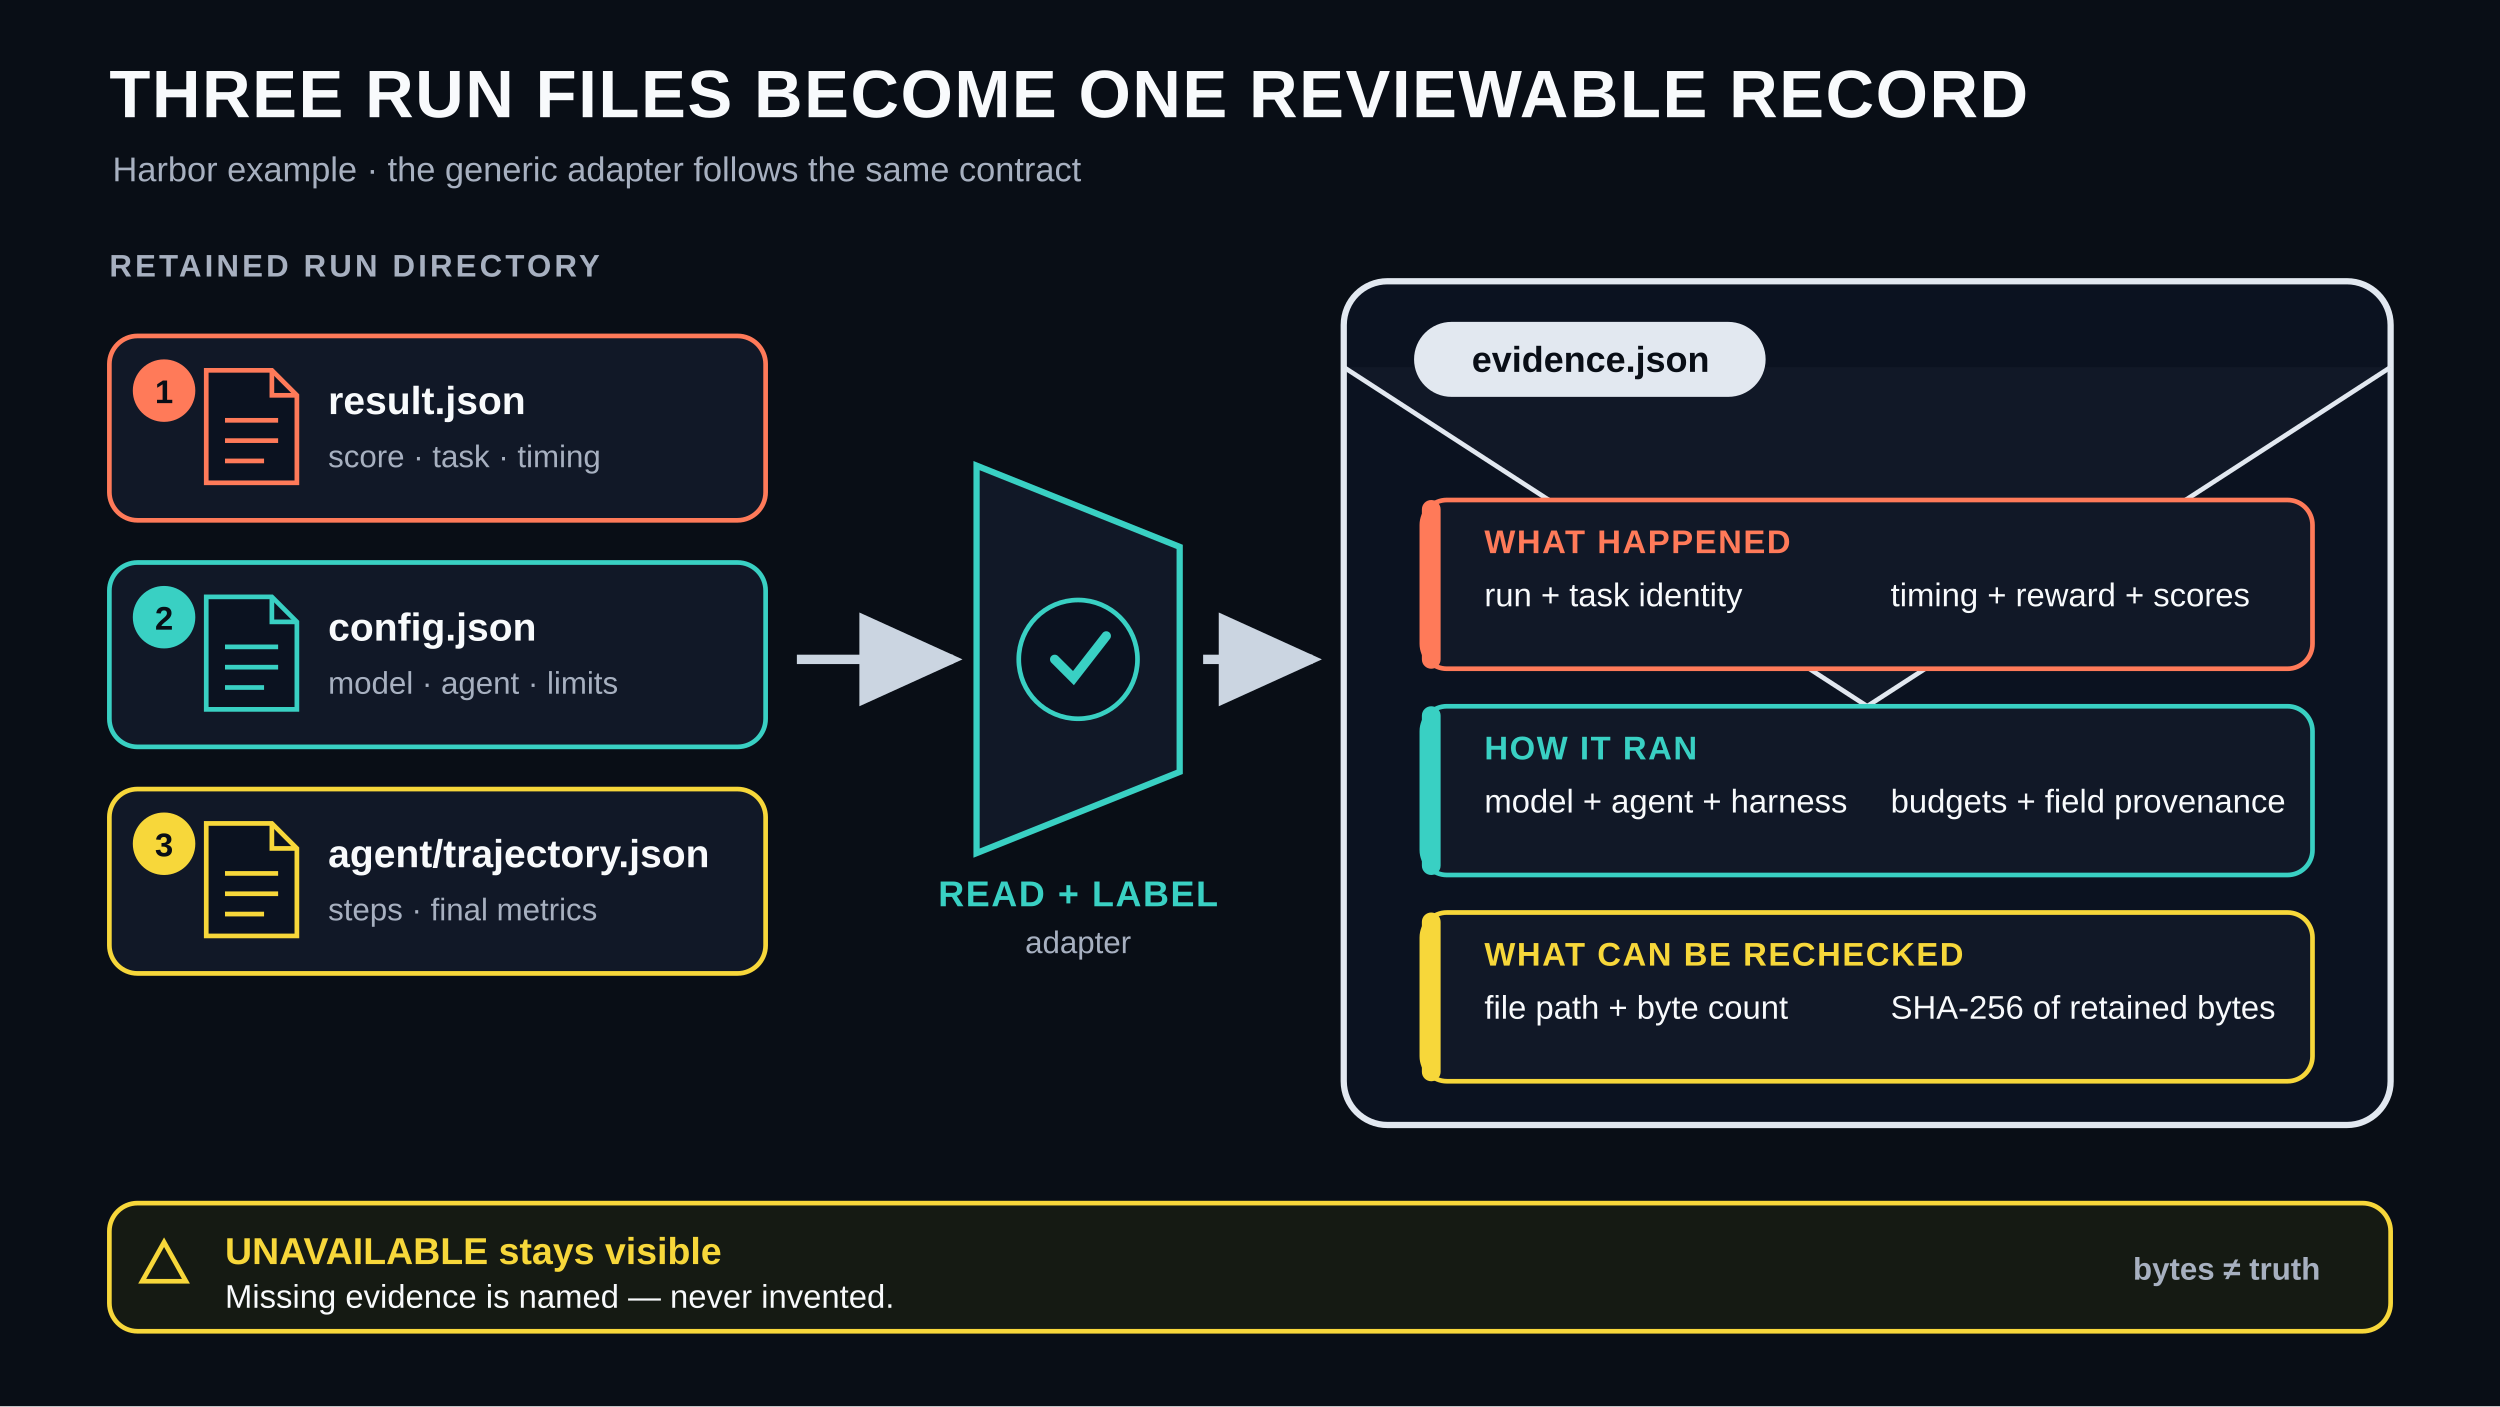
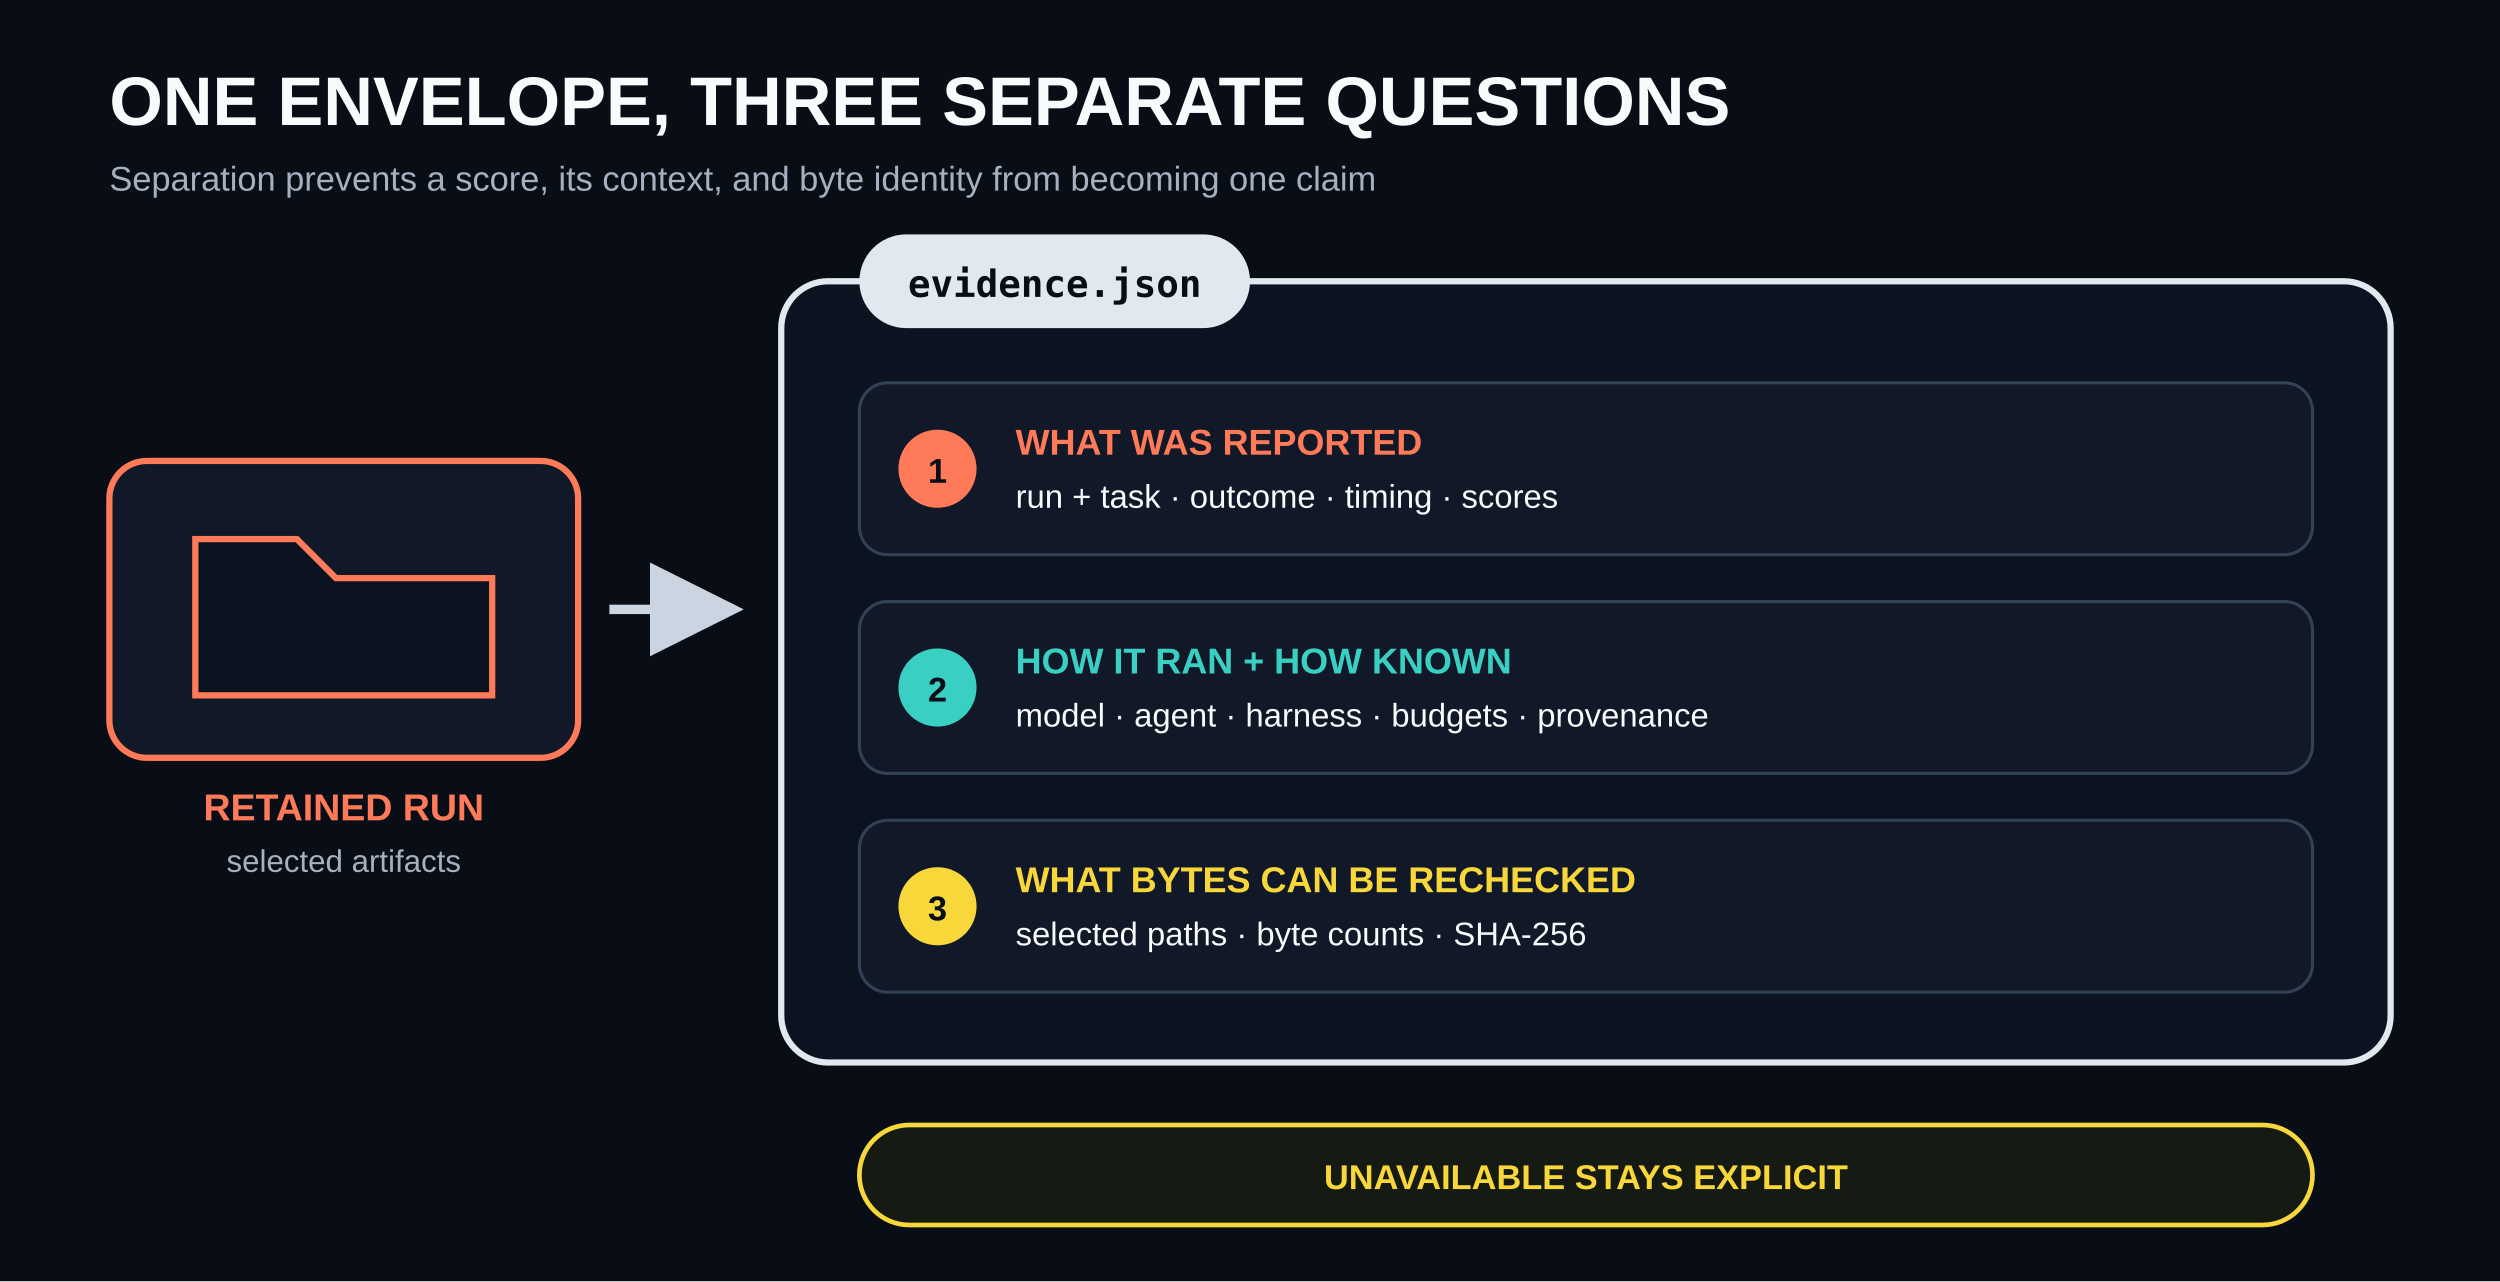
- <svg xmlns="http://www.w3.org/2000/svg" width="1600" height="900" viewBox="0 0 1600 900" role="img" aria-labelledby="figure-title figure-desc">
+ <svg xmlns="http://www.w3.org/2000/svg" width="1600" height="820" viewBox="0 0 1600 820" role="img" aria-labelledby="figure-title figure-desc">
  <defs>
-     <marker id="arrow" markerWidth="12" markerHeight="12" refX="10" refY="5" orient="auto">
-       <path d="M0 0 L0 10 L11 5 Z" fill="#CBD5E1" />
+     <marker id="arrow" markerWidth="11" markerHeight="11" refX="9" refY="5" orient="auto">
+       <path d="M0 0 L0 10 L10 5 Z" fill="#CBD5E1" />
    </marker>
-     <filter id="glow" x="-50%" y="-50%" width="200%" height="200%">
-       <feGaussianBlur stdDeviation="7" result="blur" />
-       <feMerge>
-         <feMergeNode in="blur" />
-         <feMergeNode in="SourceGraphic" />
-       </feMerge>
-     </filter>
  </defs>
-   <rect width="1600" height="900" fill="#090E16" />
-   <text x="70" y="75" fill="#F8FAFC" font-family="Arial, sans-serif" font-size="43" font-weight="700" letter-spacing="1">THREE RUN FILES BECOME ONE REVIEWABLE RECORD</text>
-   <text x="72" y="116" fill="#A7B0C0" font-family="Arial, sans-serif" font-size="22">Harbor example · the generic adapter follows the same contract</text>
-   <text x="70" y="177" text-anchor="start" fill="#A7B0C0" font-family="Arial, sans-serif" font-size="20" font-weight="700" letter-spacing="2">RETAINED RUN DIRECTORY</text>
-   <rect x="70" y="215" width="420" height="118" rx="18" fill="#111827" stroke="#FF7A59" stroke-width="3" />
-   <circle cx="105" cy="250" r="20" fill="#FF7A59" />
-   <text x="105" y="258" text-anchor="middle" fill="#090E16" font-family="Arial, sans-serif" font-size="21" font-weight="700" letter-spacing="0">1</text>
-   <path d="M132 237 H174 L190 253 V309 H132 Z" fill="#0B1220" stroke="#FF7A59" stroke-width="3" />
-   <path d="M174 237 V253 H190" fill="none" stroke="#FF7A59" stroke-width="3" />
-   <path d="M144 269 H178 M144 282 H178 M144 295 H169" stroke="#FF7A59" stroke-width="3" />
-   <text x="210" y="265" text-anchor="start" fill="#F8FAFC" font-family="Arial, sans-serif" font-size="25" font-weight="700" letter-spacing="0">result.json</text>
-   <text x="210" y="299" text-anchor="start" fill="#A7B0C0" font-family="Arial, sans-serif" font-size="20" font-weight="400" letter-spacing="0">score · task · timing</text>
-   <rect x="70" y="360" width="420" height="118" rx="18" fill="#111827" stroke="#39D0C3" stroke-width="3" />
-   <circle cx="105" cy="395" r="20" fill="#39D0C3" />
-   <text x="105" y="403" text-anchor="middle" fill="#090E16" font-family="Arial, sans-serif" font-size="21" font-weight="700" letter-spacing="0">2</text>
-   <path d="M132 382 H174 L190 398 V454 H132 Z" fill="#0B1220" stroke="#39D0C3" stroke-width="3" />
-   <path d="M174 382 V398 H190" fill="none" stroke="#39D0C3" stroke-width="3" />
-   <path d="M144 414 H178 M144 427 H178 M144 440 H169" stroke="#39D0C3" stroke-width="3" />
-   <text x="210" y="410" text-anchor="start" fill="#F8FAFC" font-family="Arial, sans-serif" font-size="25" font-weight="700" letter-spacing="0">config.json</text>
-   <text x="210" y="444" text-anchor="start" fill="#A7B0C0" font-family="Arial, sans-serif" font-size="20" font-weight="400" letter-spacing="0">model · agent · limits</text>
-   <rect x="70" y="505" width="420" height="118" rx="18" fill="#111827" stroke="#F7D73A" stroke-width="3" />
-   <circle cx="105" cy="540" r="20" fill="#F7D73A" />
-   <text x="105" y="548" text-anchor="middle" fill="#090E16" font-family="Arial, sans-serif" font-size="21" font-weight="700" letter-spacing="0">3</text>
-   <path d="M132 527 H174 L190 543 V599 H132 Z" fill="#0B1220" stroke="#F7D73A" stroke-width="3" />
-   <path d="M174 527 V543 H190" fill="none" stroke="#F7D73A" stroke-width="3" />
-   <path d="M144 559 H178 M144 572 H178 M144 585 H169" stroke="#F7D73A" stroke-width="3" />
-   <text x="210" y="555" text-anchor="start" fill="#F8FAFC" font-family="Arial, sans-serif" font-size="25" font-weight="700" letter-spacing="0">agent/trajectory.json</text>
-   <text x="210" y="589" text-anchor="start" fill="#A7B0C0" font-family="Arial, sans-serif" font-size="20" font-weight="400" letter-spacing="0">steps · final metrics</text>
-   <path d="M510 422 H610" stroke="#CBD5E1" stroke-width="6" marker-end="url(#arrow)" />
-   <path d="M625 298 L755 350 V494 L625 546 Z" fill="#111827" stroke="#39D0C3" stroke-width="4" />
-   <circle cx="690" cy="422" r="38" fill="#0B1220" stroke="#39D0C3" stroke-width="3" />
-   <path d="M675 422 L687 434 L708 407" fill="none" stroke="#39D0C3" stroke-width="6" stroke-linecap="round" />
-   <text x="690" y="580" text-anchor="middle" fill="#39D0C3" font-family="Arial, sans-serif" font-size="23" font-weight="700" letter-spacing="1">READ + LABEL</text>
-   <text x="690" y="610" text-anchor="middle" fill="#A7B0C0" font-family="Arial, sans-serif" font-size="20" font-weight="400" letter-spacing="0">adapter</text>
-   <path d="M770 422 H840" stroke="#CBD5E1" stroke-width="6" marker-end="url(#arrow)" />
-   <rect x="860" y="180" width="670" height="540" rx="28" fill="#0B1220" stroke="#E2E8F0" stroke-width="4" />
-   <path d="M860 235 L1195 452 L1530 235" fill="#111827" stroke="#E2E8F0" stroke-width="3" />
-   <rect x="905" y="206" width="225" height="48" rx="24" fill="#E2E8F0" />
-   <text x="1018" y="238" text-anchor="middle" fill="#090E16" font-family="Arial, sans-serif" font-size="23" font-weight="700" letter-spacing="0">evidence.json</text>
-   <rect x="910" y="320" width="570" height="108" rx="16" fill="#111827" stroke="#FF7A59" stroke-width="3" />
-   <rect x="910" y="320" width="12" height="108" rx="6" fill="#FF7A59" />
-   <text x="950" y="354" text-anchor="start" fill="#FF7A59" font-family="Arial, sans-serif" font-size="21" font-weight="700" letter-spacing="1">WHAT HAPPENED</text>
-   <text x="950" y="388" text-anchor="start" fill="#F8FAFC" font-family="Arial, sans-serif" font-size="21" font-weight="400" letter-spacing="0">run + task identity</text>
-   <text x="1210" y="388" text-anchor="start" fill="#F8FAFC" font-family="Arial, sans-serif" font-size="21" font-weight="400" letter-spacing="0">timing + reward + scores</text>
-   <rect x="910" y="452" width="570" height="108" rx="16" fill="#111827" stroke="#39D0C3" stroke-width="3" />
-   <rect x="910" y="452" width="12" height="108" rx="6" fill="#39D0C3" />
-   <text x="950" y="486" text-anchor="start" fill="#39D0C3" font-family="Arial, sans-serif" font-size="21" font-weight="700" letter-spacing="1">HOW IT RAN</text>
-   <text x="950" y="520" text-anchor="start" fill="#F8FAFC" font-family="Arial, sans-serif" font-size="21" font-weight="400" letter-spacing="0">model + agent + harness</text>
-   <text x="1210" y="520" text-anchor="start" fill="#F8FAFC" font-family="Arial, sans-serif" font-size="21" font-weight="400" letter-spacing="0">budgets + field provenance</text>
-   <rect x="910" y="584" width="570" height="108" rx="16" fill="#111827" stroke="#F7D73A" stroke-width="3" />
-   <rect x="910" y="584" width="12" height="108" rx="6" fill="#F7D73A" />
-   <text x="950" y="618" text-anchor="start" fill="#F7D73A" font-family="Arial, sans-serif" font-size="21" font-weight="700" letter-spacing="1">WHAT CAN BE RECHECKED</text>
-   <text x="950" y="652" text-anchor="start" fill="#F8FAFC" font-family="Arial, sans-serif" font-size="21" font-weight="400" letter-spacing="0">file path + byte count</text>
-   <text x="1210" y="652" text-anchor="start" fill="#F8FAFC" font-family="Arial, sans-serif" font-size="21" font-weight="400" letter-spacing="0">SHA-256 of retained bytes</text>
-   <rect x="70" y="770" width="1460" height="82" rx="18" fill="#151A13" stroke="#F7D73A" stroke-width="3" />
-   <path d="M105 795 L119 820 L91 820 Z" fill="none" stroke="#F7D73A" stroke-width="3" />
-   <text x="144" y="809" text-anchor="start" fill="#F7D73A" font-family="Arial, sans-serif" font-size="24" font-weight="700" letter-spacing="0">UNAVAILABLE stays visible</text>
-   <text x="144" y="837" text-anchor="start" fill="#F8FAFC" font-family="Arial, sans-serif" font-size="21" font-weight="400" letter-spacing="0">Missing evidence is named — never invented.</text>
-   <text x="1485" y="819" text-anchor="end" fill="#A7B0C0" font-family="Arial, sans-serif" font-size="20" font-weight="700" letter-spacing="0">bytes ≠ truth</text>
+   <rect width="1600" height="820" fill="#090E16" />
+   <text x="70" y="80" fill="#F8FAFC" font-family="Arial, sans-serif" font-size="44" font-weight="700">ONE ENVELOPE, THREE SEPARATE QUESTIONS</text>
+   <text x="70" y="122" fill="#A7B0C0" font-family="Arial, sans-serif" font-size="22">Separation prevents a score, its context, and byte identity from becoming one claim</text>
+   <rect x="70" y="295" width="300" height="190" rx="24" fill="#111827" stroke="#FF7A59" stroke-width="4" />
+   <path d="M125 345 H190 L215 370 H315 V445 H125 Z" fill="#0B1220" stroke="#FF7A59" stroke-width="4" />
+   <text x="220" y="525" text-anchor="middle" fill="#FF7A59" font-family="Arial, sans-serif" font-size="24" font-weight="700">RETAINED RUN</text>
+   <text x="220" y="558" text-anchor="middle" fill="#A7B0C0" font-family="Arial, sans-serif" font-size="20">selected artifacts</text>
+   <path d="M390 390 H470" stroke="#CBD5E1" stroke-width="6" marker-end="url(#arrow)" />
+   <rect x="500" y="180" width="1030" height="500" rx="30" fill="#0B1220" stroke="#E2E8F0" stroke-width="4" />
+   <rect x="550" y="150" width="250" height="60" rx="30" fill="#E2E8F0" />
+   <text x="675" y="190" text-anchor="middle" fill="#090E16" font-family="monospace" font-size="24" font-weight="700">evidence.json</text>
+   <rect x="550" y="245" width="930" height="110" rx="18" fill="#111827" stroke="#334155" stroke-width="2" />
+   <circle cx="600" cy="300" r="25" fill="#FF7A59" />
+   <text x="600" y="309" text-anchor="middle" fill="#090E16" font-family="Arial, sans-serif" font-size="22" font-weight="700">1</text>
+   <text x="650" y="291" fill="#FF7A59" font-family="Arial, sans-serif" font-size="23" font-weight="700">WHAT WAS REPORTED</text>
+   <text x="650" y="325" fill="#F8FAFC" font-family="Arial, sans-serif" font-size="21">run + task · outcome · timing · scores</text>
+   <rect x="550" y="385" width="930" height="110" rx="18" fill="#111827" stroke="#334155" stroke-width="2" />
+   <circle cx="600" cy="440" r="25" fill="#39D0C3" />
+   <text x="600" y="449" text-anchor="middle" fill="#090E16" font-family="Arial, sans-serif" font-size="22" font-weight="700">2</text>
+   <text x="650" y="431" fill="#39D0C3" font-family="Arial, sans-serif" font-size="23" font-weight="700">HOW IT RAN + HOW KNOWN</text>
+   <text x="650" y="465" fill="#F8FAFC" font-family="Arial, sans-serif" font-size="21">model · agent · harness · budgets · provenance</text>
+   <rect x="550" y="525" width="930" height="110" rx="18" fill="#111827" stroke="#334155" stroke-width="2" />
+   <circle cx="600" cy="580" r="25" fill="#F7D73A" />
+   <text x="600" y="589" text-anchor="middle" fill="#090E16" font-family="Arial, sans-serif" font-size="22" font-weight="700">3</text>
+   <text x="650" y="571" fill="#F7D73A" font-family="Arial, sans-serif" font-size="23" font-weight="700">WHAT BYTES CAN BE RECHECKED</text>
+   <text x="650" y="605" fill="#F8FAFC" font-family="Arial, sans-serif" font-size="21">selected paths · byte counts · SHA-256</text>
+   <rect x="550" y="720" width="930" height="64" rx="32" fill="#151A13" stroke="#F7D73A" stroke-width="3" />
+   <text x="1015" y="761" text-anchor="middle" fill="#F7D73A" font-family="Arial, sans-serif" font-size="22" font-weight="700">UNAVAILABLE STAYS EXPLICIT</text>
</svg>
